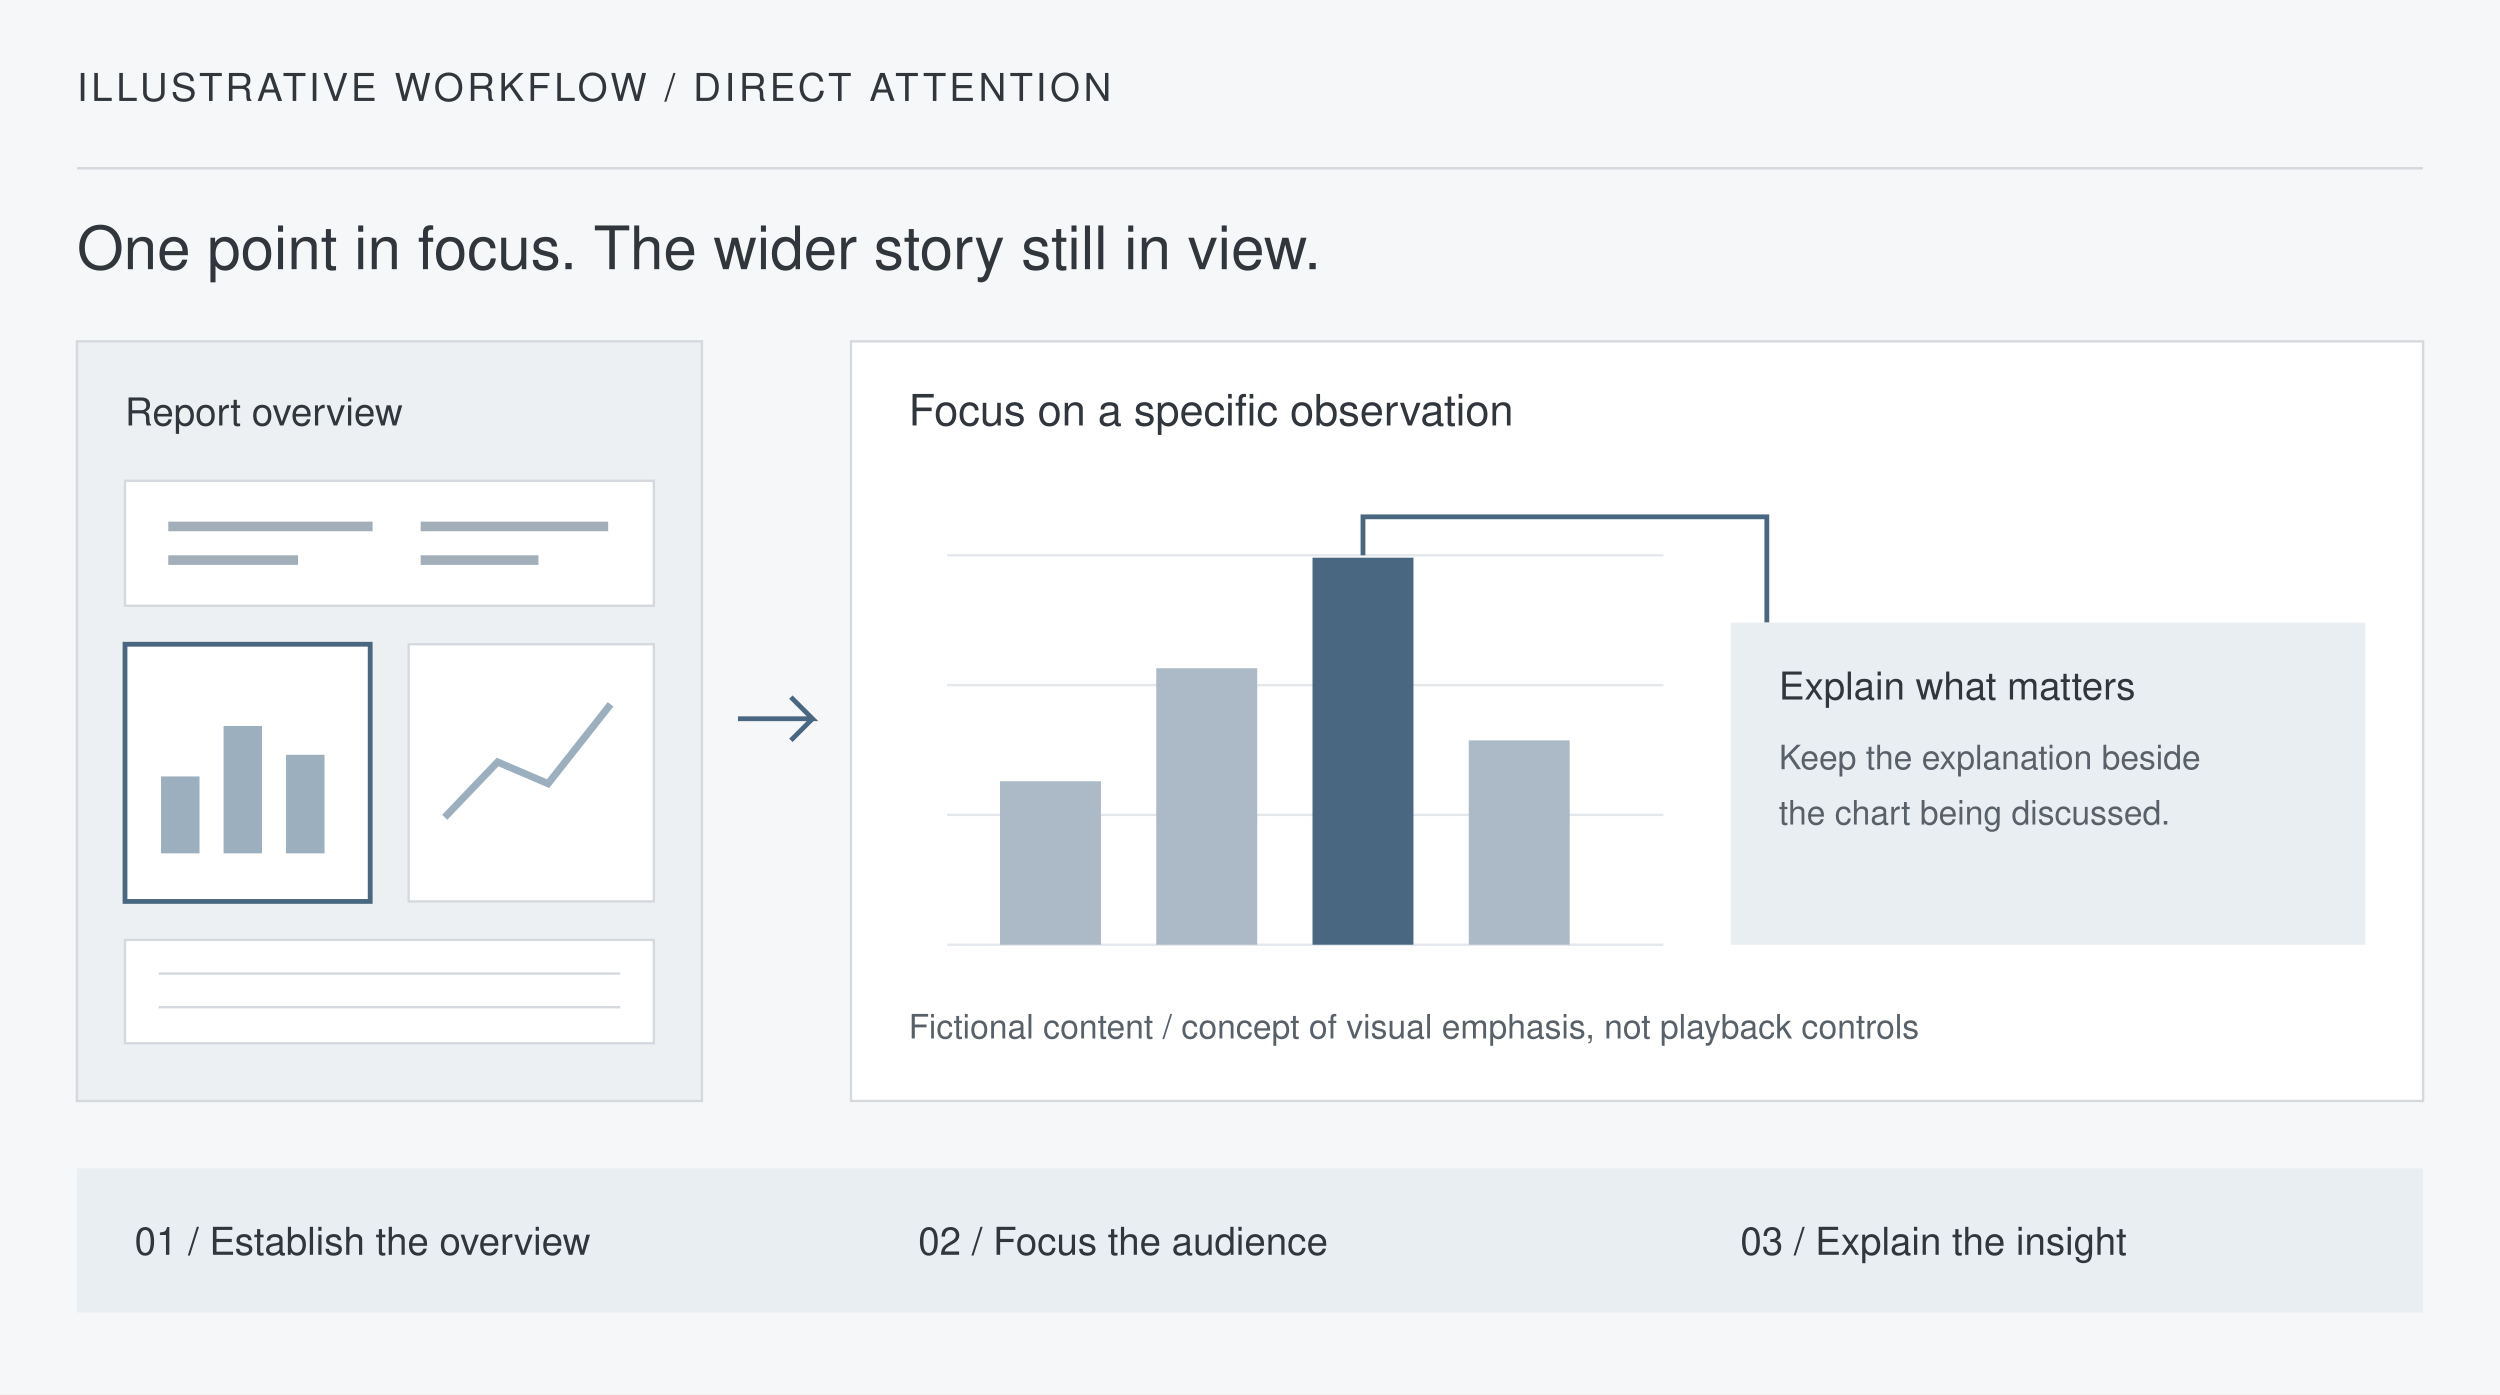
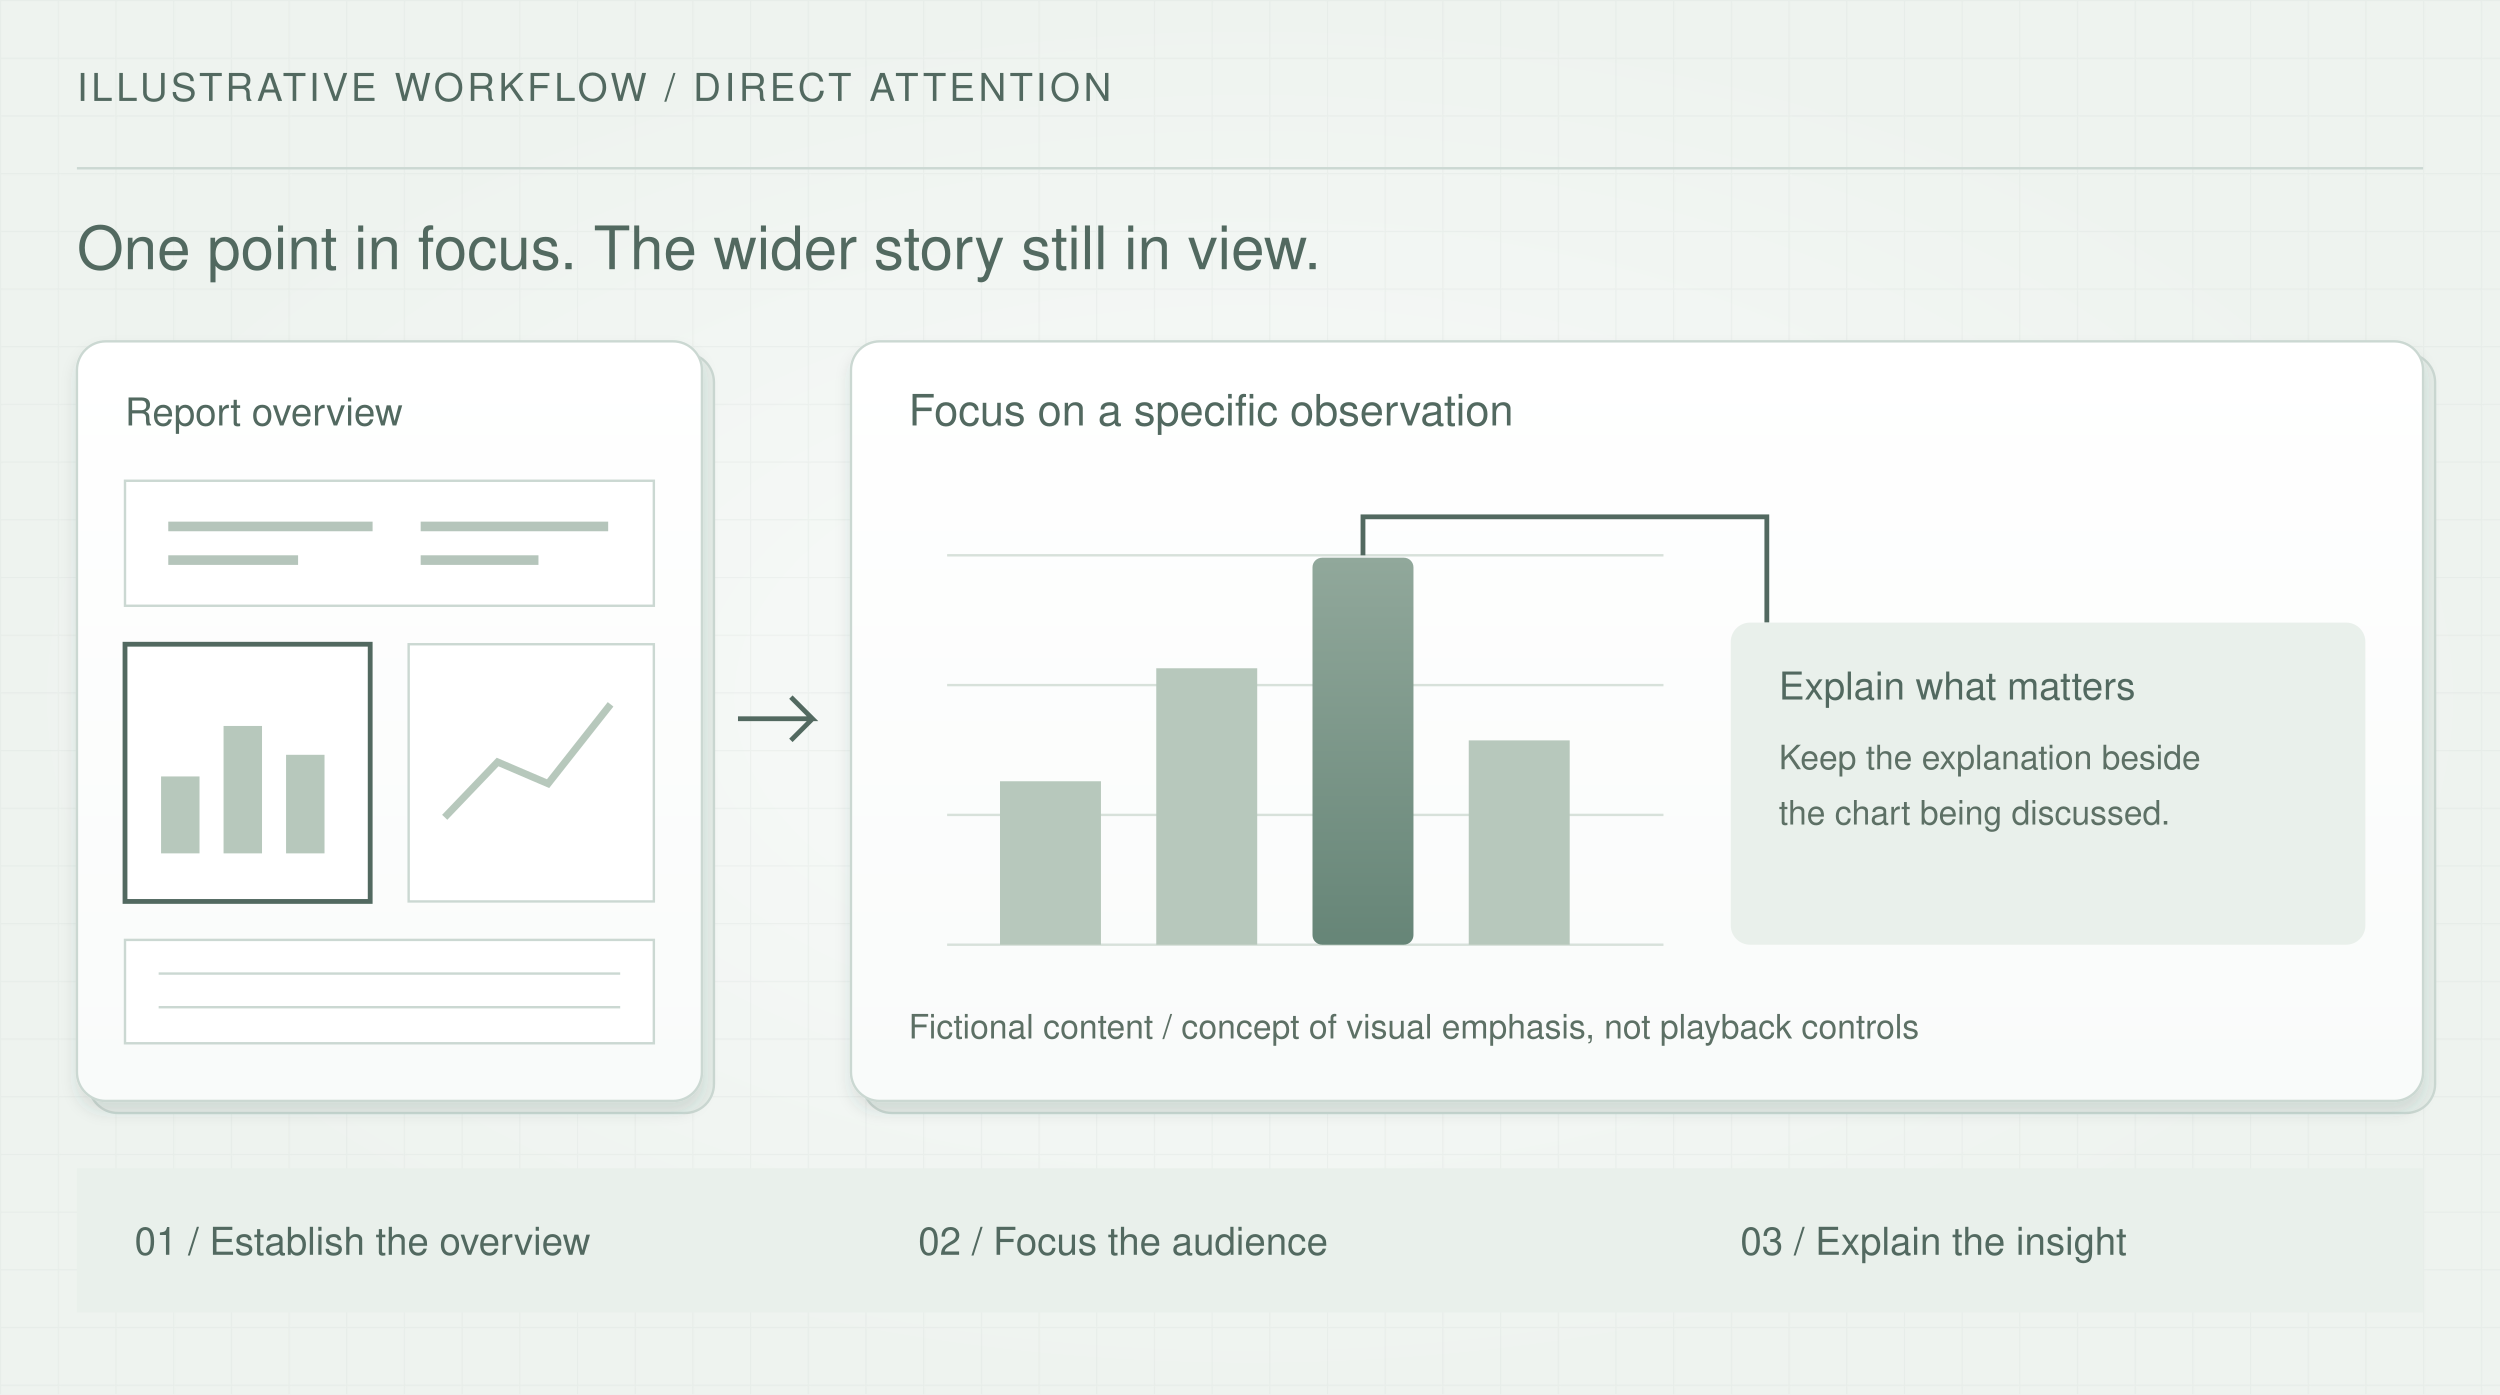
<svg xmlns="http://www.w3.org/2000/svg" width="1040" height="580" viewBox="0 0 1040 580" role="img" aria-labelledby="title description">
-   <rect width="1040" height="580" fill="#f6f7f8" />
-   <g font-family="Helvetica, Arial, sans-serif" fill="#30363c">
-     <path d="M32 70H1008" stroke="#d5d9dd" />
+   <defs>
+     <linearGradient id="paper" x2="0" y2="1">
+       <stop stop-color="#fff" />
+       <stop offset="1" stop-color="#f9fbfa" />
+     </linearGradient>
+     <linearGradient id="sage" x2="0" y2="1">
+       <stop stop-color="#91a89b" />
+       <stop offset="1" stop-color="#668577" />
+     </linearGradient>
+     <radialGradient id="ground">
+       <stop stop-color="#f9fbfa" />
+       <stop offset="1" stop-color="#eef3ef" />
+     </radialGradient>
+     <pattern id="grid" width="24" height="24" patternUnits="userSpaceOnUse">
+       <path d="M24 0H0V24" fill="none" stroke="#d5dfd8" stroke-opacity=".25" />
+     </pattern>
+     <filter id="shadow" x="-20%" y="-20%" width="150%" height="155%">
+       <feDropShadow dx="0" dy="4" stdDeviation="3" flood-color="#334e43" flood-opacity=".12" />
+     </filter>
+   </defs>
+   <rect width="1040" height="580" fill="url(#ground)" />
+   <rect width="1040" height="580" fill="url(#grid)" />
+   <g font-family="Helvetica, Arial, sans-serif" fill="#526960">
+     <path d="M32 70H1008" stroke="#cbd8d2" />
    <text x="32" y="42" font-size="16" letter-spacing="1.5">ILLUSTRATIVE WORKFLOW / DIRECT ATTENTION</text>
    <text x="32" y="112" font-size="25">One point in focus. The wider story still in view.</text>
-     <rect x="32" y="142" width="260" height="316" fill="#edf0f3" stroke="#d5d9dd" />
+     <rect class="back" x="37" y="147" width="260" height="316" rx="12" fill="#e5ede8" stroke="#cbd8d2" />
+     <rect class="paper" x="32" y="142" width="260" height="316" rx="12" fill="url(#paper)" stroke="#cbd8d2" filter="url(#shadow)" />
    <text x="52" y="177" font-size="16">Report overview</text>
-     <rect x="52" y="200" width="220" height="52" fill="#fff" stroke="#d5d9dd" />
-     <path d="M70 219H155M70 233H124M175 219H253M175 233H224" stroke="#a2afbb" stroke-width="4" />
-     <rect x="52" y="268" width="102" height="107" fill="#fff" stroke="#496780" stroke-width="2" />
-     <rect x="170" y="268" width="102" height="107" fill="#fff" stroke="#d5d9dd" />
-     <g fill="#9bafbf">
+     <rect x="52" y="200" width="220" height="52" fill="#fff" stroke="#cbd8d2" />
+     <path d="M70 219H155M70 233H124M175 219H253M175 233H224" stroke="#b5c5bb" stroke-width="4" />
+     <rect x="52" y="268" width="102" height="107" fill="#fff" stroke="#526960" stroke-width="2" />
+     <rect x="170" y="268" width="102" height="107" fill="#fff" stroke="#cbd8d2" />
+     <g fill="#b7c8bc">
      <rect x="67" y="323" width="16" height="32" />
      <rect x="93" y="302" width="16" height="53" />
      <rect x="119" y="314" width="16" height="41" />
    </g>
-     <path d="M185 340L207 317L228 326L254 293" fill="none" stroke="#9bafbf" stroke-width="3" />
-     <rect x="52" y="391" width="220" height="43" fill="#fff" stroke="#d5d9dd" />
-     <path d="M66 405H258M66 419H258" stroke="#d5d9dd" />
-     <path d="M307 299H338L329 290M338 299L329 308" fill="none" stroke="#496780" stroke-width="2" />
-     <rect x="354" y="142" width="654" height="316" fill="#fff" stroke="#d5d9dd" />
+     <path d="M185 340L207 317L228 326L254 293" fill="none" stroke="#b7c8bc" stroke-width="3" />
+     <rect x="52" y="391" width="220" height="43" fill="#fff" stroke="#cbd8d2" />
+     <path d="M66 405H258M66 419H258" stroke="#cbd8d2" />
+     <path d="M307 299H338L329 290M338 299L329 308" fill="none" stroke="#526960" stroke-width="2" />
+     <rect class="back" x="359" y="147" width="654" height="316" rx="12" fill="#e5ede8" stroke="#cbd8d2" />
+     <rect class="paper" x="354" y="142" width="654" height="316" rx="12" fill="url(#paper)" stroke="#cbd8d2" filter="url(#shadow)" />
    <text x="378" y="177" font-size="18">Focus on a specific observation</text>
-     <path d="M394 231H692M394 285H692M394 339H692M394 393H692" stroke="#e4e8ec" />
-     <g fill="#acbac7">
+     <path d="M394 231H692M394 285H692M394 339H692M394 393H692" stroke="#d7e1da" />
+     <g fill="#b7c8bc">
      <rect x="416" y="325" width="42" height="68" />
      <rect x="481" y="278" width="42" height="115" />
      <rect x="611" y="308" width="42" height="85" />
    </g>
-     <rect x="546" y="232" width="42" height="161" fill="#496780" />
-     <path d="M567 231V215H735V259" fill="none" stroke="#496780" stroke-width="2" />
-     <rect x="720" y="259" width="264" height="134" fill="#e9eef2" />
+     <rect x="546" y="232" width="42" height="161" rx="4" fill="url(#sage)" />
+     <path d="M567 231V215H735V259" fill="none" stroke="#526960" stroke-width="2" />
+     <rect x="720" y="259" width="264" height="134" rx="8" fill="#e9f0eb" />
    <text x="740" y="291" font-size="16">Explain what matters</text>
-     <text x="740" y="320" font-size="14" fill="#58616a">Keep the explanation beside</text>
-     <text x="740" y="343" font-size="14" fill="#58616a">the chart being discussed.</text>
-     <text x="378" y="432" font-size="14" fill="#58616a">Fictional content / concept of visual emphasis, not playback controls</text>
-     <rect x="32" y="486" width="976" height="60" fill="#e9eef2" />
+     <text x="740" y="320" font-size="14" fill="#5d7065">Keep the explanation beside</text>
+     <text x="740" y="343" font-size="14" fill="#5d7065">the chart being discussed.</text>
+     <text x="378" y="432" font-size="14" fill="#5d7065">Fictional content / concept of visual emphasis, not playback controls</text>
+     <rect x="32" y="486" width="976" height="60" fill="#e9f0eb" />
    <g font-size="16">
      <text x="56" y="522">01 / Establish the overview</text>
      <text x="382" y="522">02 / Focus the audience</text>
      <text x="724" y="522">03 / Explain the insight</text>
    </g>
  </g>
</svg>
